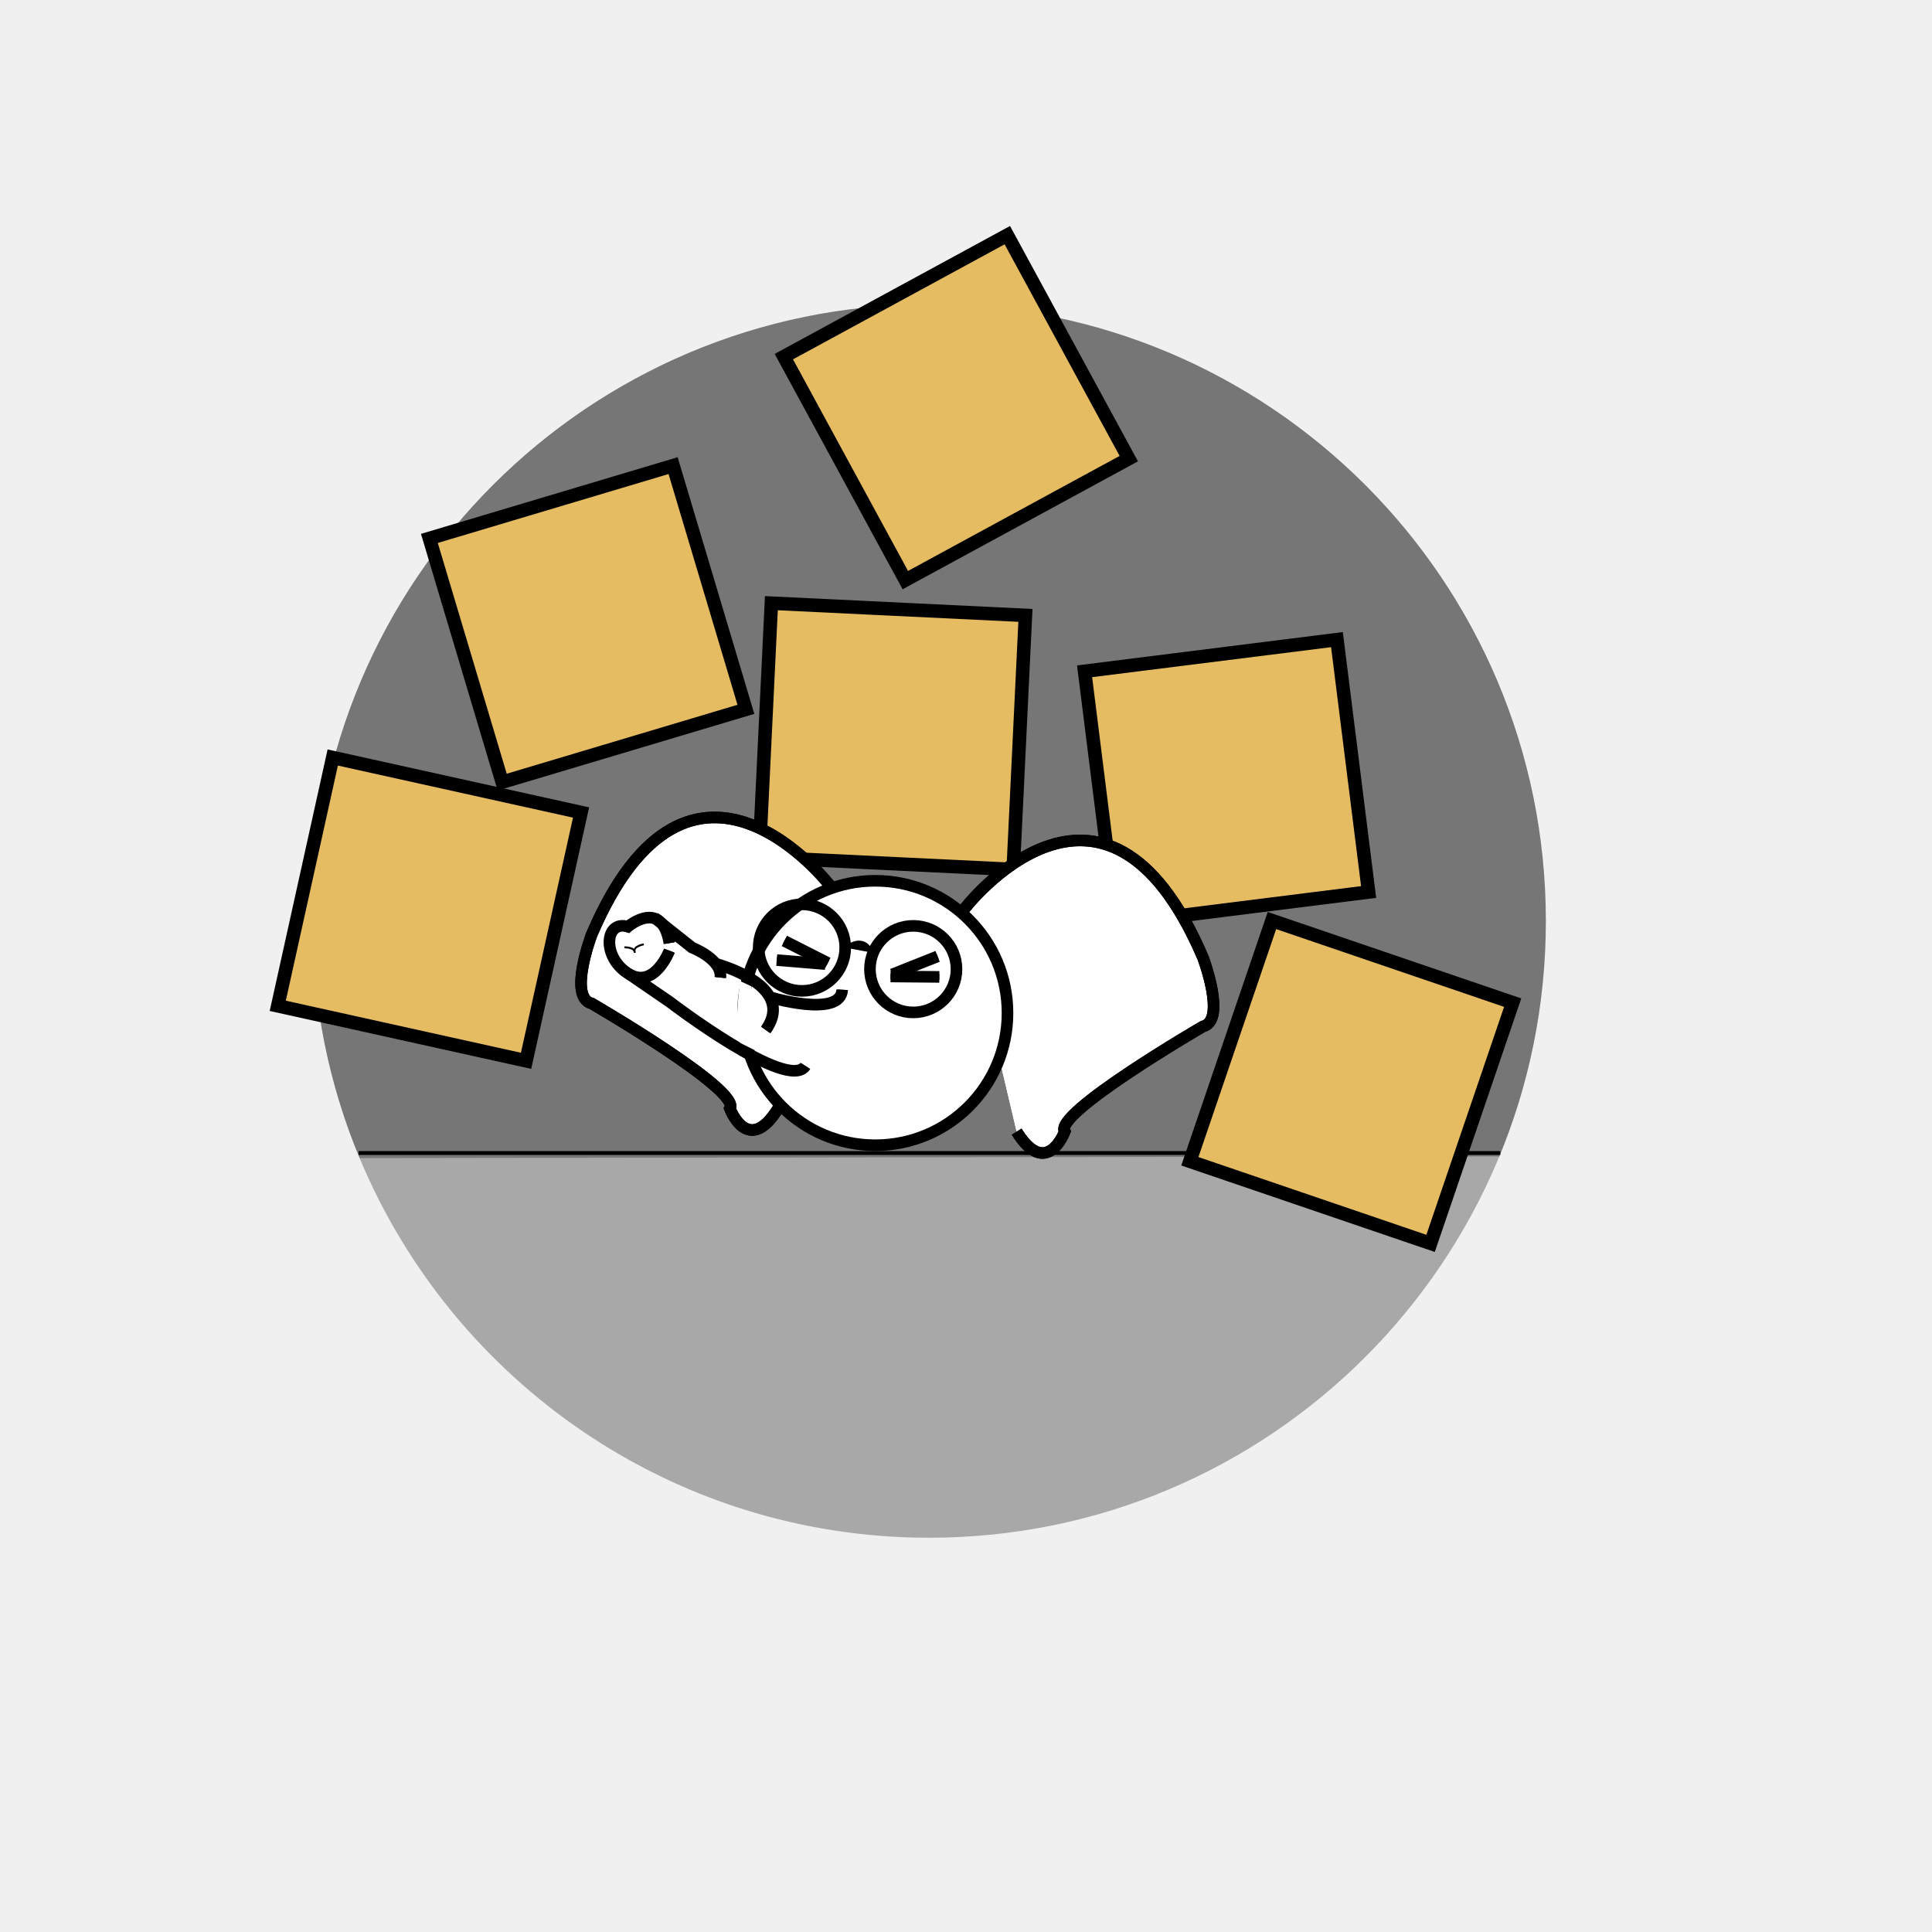
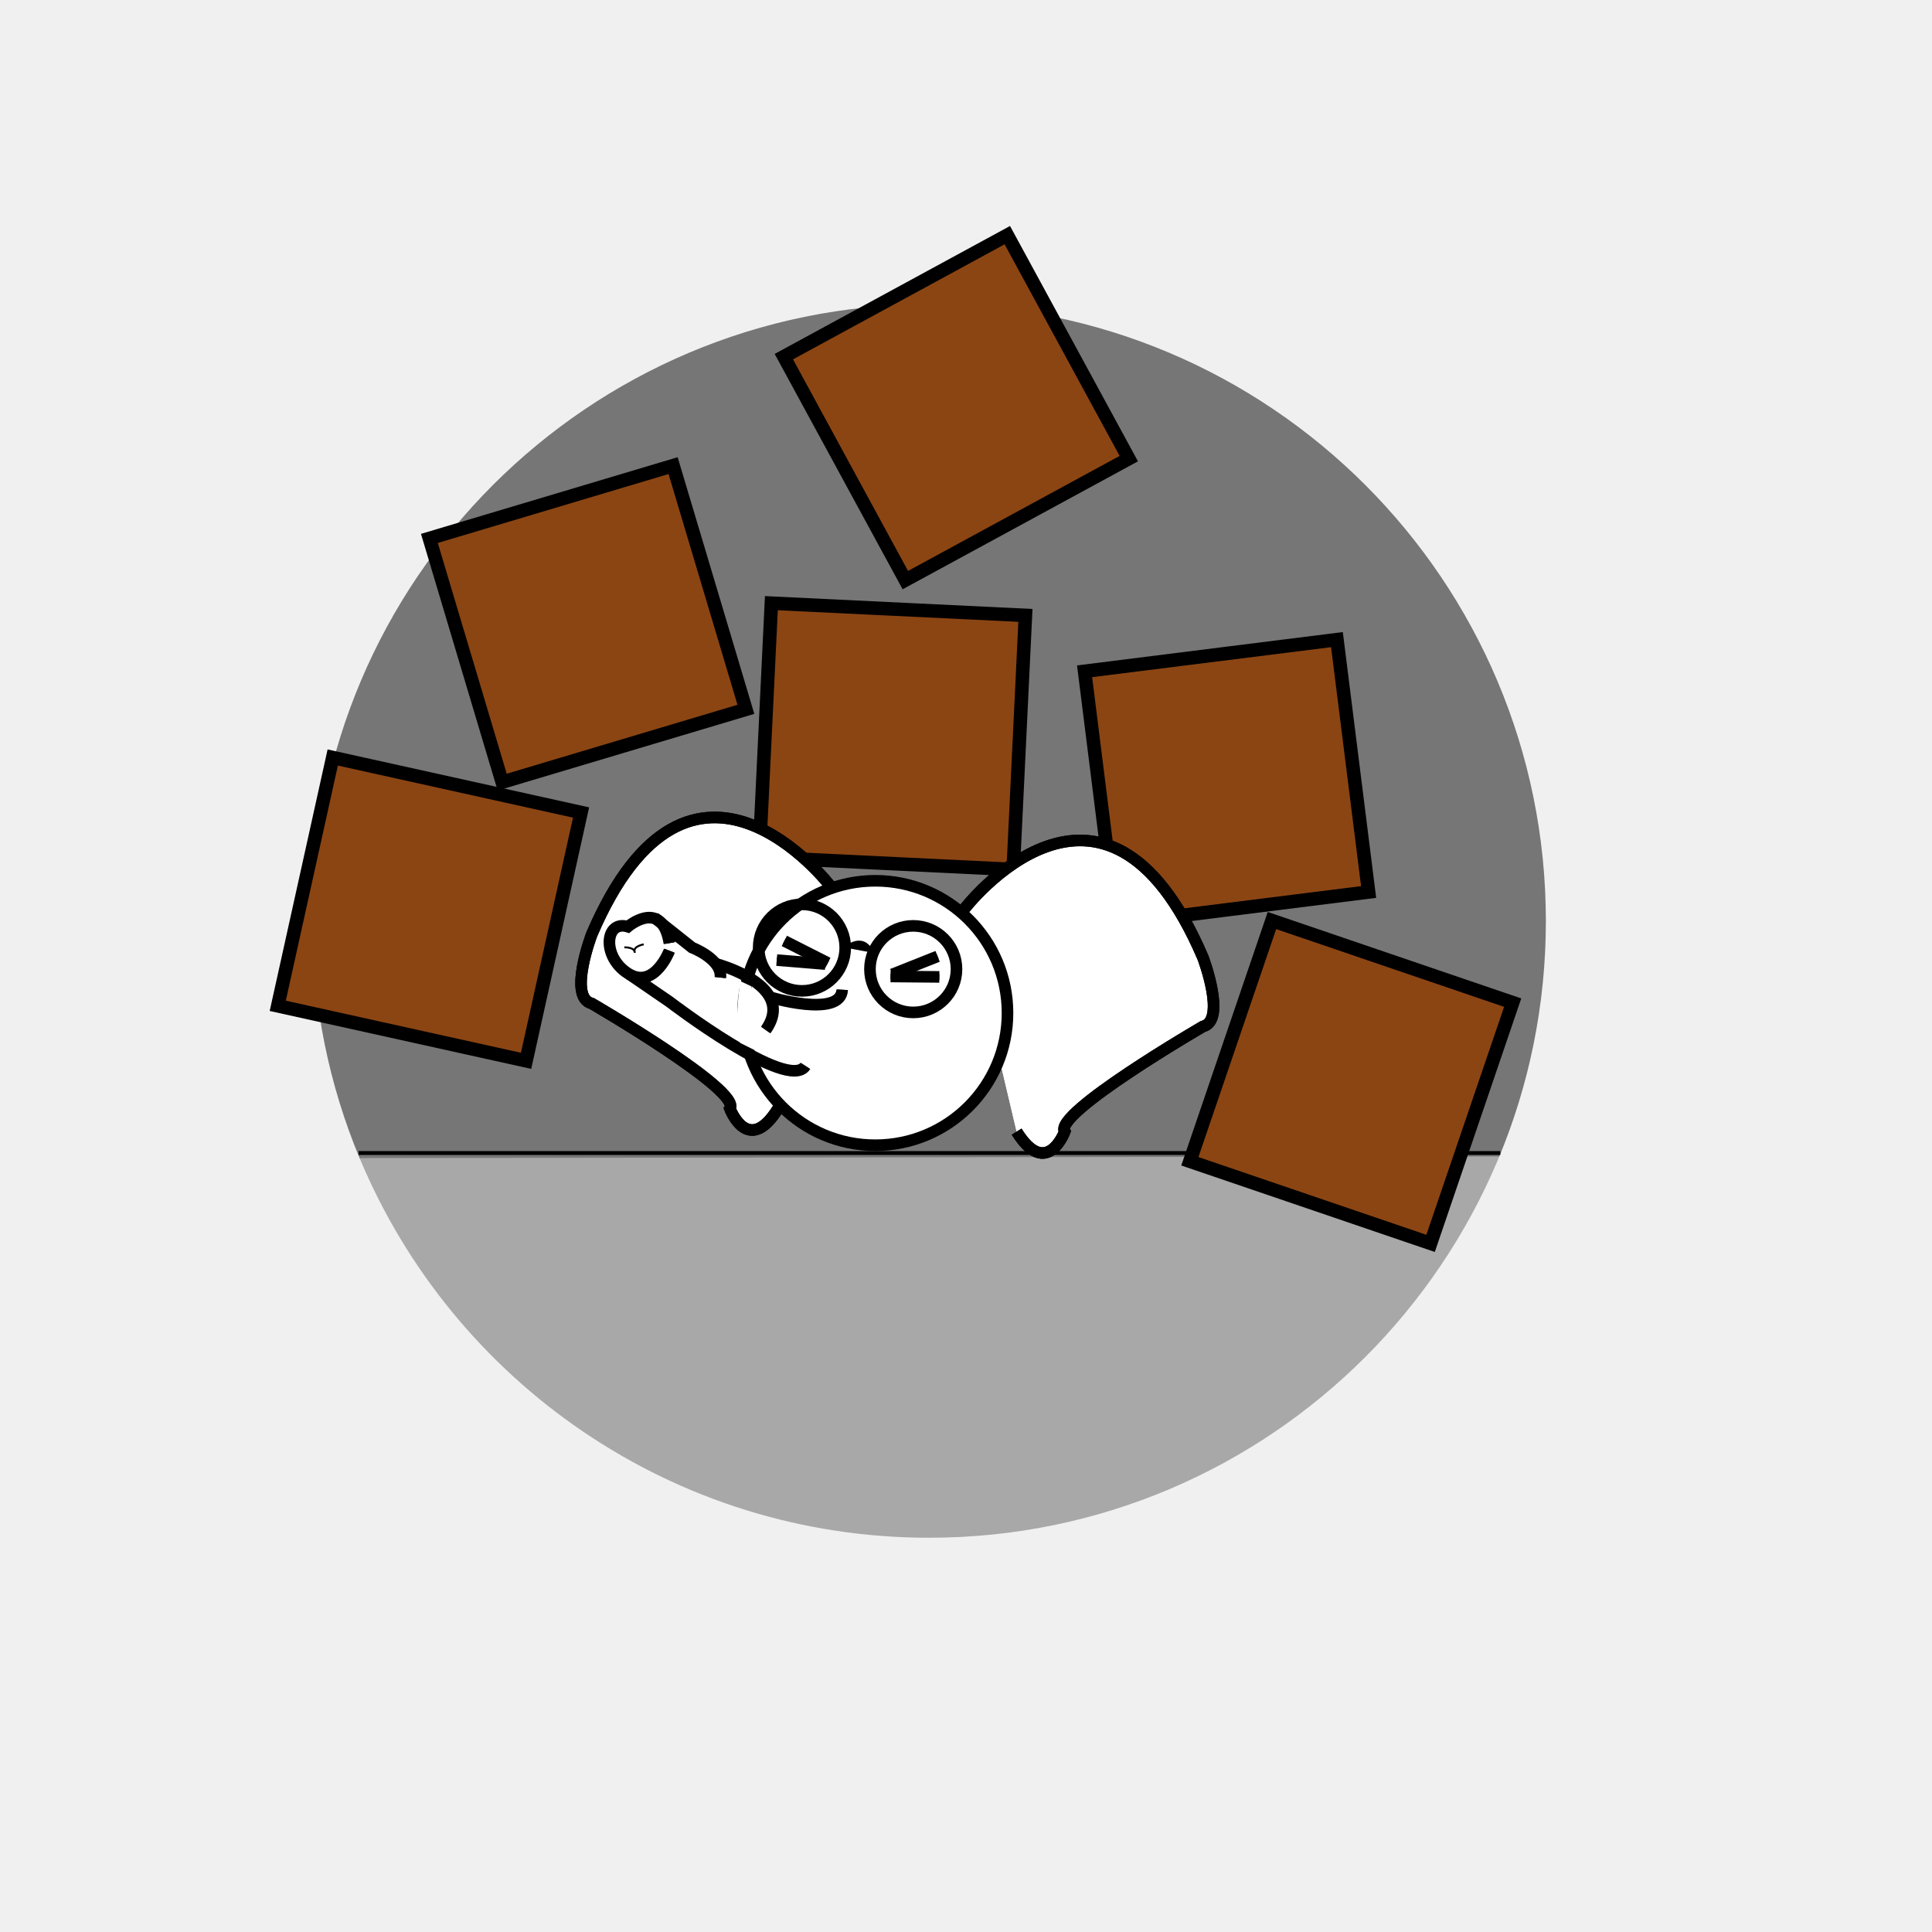
<svg xmlns="http://www.w3.org/2000/svg" version="1.1" x="0px" y="0px" viewBox="0 0 1000 1000" enable-background="new 0 0 1000 1000" xml:space="preserve">
  <g id="Layer_2">
    <g id="Layer_x5F_1" display="none">
      <path fill="#FFFFFF" stroke="#000000" stroke-width="4" stroke-miterlimit="10" d="M444.525,594.475c0,6.627-5.373,12-12,12    H331.102c-6.627,0-12-5.373-12-12V348.983c0-6.627,5.373-12,12-12h101.424c6.627,0,12,5.373,12,12L444.525,594.475    L444.525,594.475z" />
      <path fill="#FFFFFF" stroke="#000000" stroke-width="4" stroke-miterlimit="10" d="M656.459,594.475c0,6.627-5.373,12-12,12    H543.034c-6.627,0-12-5.373-12-12V348.983c0-6.627,5.373-12,12-12h101.425c6.627,0,12,5.373,12,12V594.475z" />
      <path fill="#FFFFFF" stroke="#000000" stroke-width="4" stroke-miterlimit="10" d="M569.949,515.729c0,6.627-5.373,12-12,12    H456.525c-6.627,0-12-5.373-12-12V270.237c0-6.627,5.373-12,12-12h101.424c6.627,0,12,5.373,12,12V515.729z" />
      <path display="inline" fill="#FFFFFF" stroke="#000000" stroke-width="5" stroke-miterlimit="10" d="M723.729,521.118    c0,13.259-10.744,24-24,24H300.271c-13.255,0-24-10.741-24-24V318.272c0-13.254,10.745-24,24-24h399.457c13.256,0,24,10.746,24,24    L723.729,521.118L723.729,521.118z" />
      <path display="inline" fill="#FFFFFF" stroke="#000000" stroke-width="3" stroke-miterlimit="10" d="M686.171,483.661    c0,13.259-10.744,24-24,24H333.898c-13.255,0-24-10.741-24-24V350.308c0-13.254,10.745-24,24-24h328.272c13.256,0,24,10.746,24,24    V483.661z" />
      <path id="vecmap" fill="none" stroke="#000000" stroke-width="9" stroke-miterlimit="10" d="M348.052,427.712    c0,31.853,20.468,57.628,45.763,57.628" />
      <path id="vecmap_1_" display="inline" fill="none" stroke="#000000" stroke-width="4" stroke-miterlimit="10" d="M584.477,549.118    c0,44.97,39.42,81.355,88.135,81.355" />
      <path id="vecmap_2_" display="inline" fill="none" stroke="#000000" stroke-width="4" stroke-miterlimit="10" d="M412.609,545.118    c0,44.97-39.42,81.355-88.135,81.355" />
      <g display="inline">
        <line id="vecmap_3_" fill="none" stroke="#000000" stroke-width="3" stroke-miterlimit="10" x1="317.407" y1="356.645" x2="678.425" y2="356.645" />
      </g>
      <g display="inline">
        <line id="vecmap_4_" fill="none" stroke="#000000" stroke-width="3" stroke-miterlimit="10" x1="368.543" y1="365.119" x2="368.543" y2="497.322" />
      </g>
      <g display="inline">
        <line id="vecmap_5_" fill="none" stroke="#000000" stroke-width="3" stroke-miterlimit="10" x1="637.713" y1="365.119" x2="637.713" y2="497.322" />
      </g>
      <g display="inline">
        <rect id="vecmaprec" x="317.407" y="385.323" fill="#FFFFFF" stroke="#000000" stroke-width="3" stroke-miterlimit="10" width="355.205" height="80" />
      </g>
      <g display="inline">
        <line fill="none" stroke="#000000" stroke-width="3" stroke-miterlimit="10" x1="317.407" y1="465.323" x2="672.611" y2="465.323" />
      </g>
    </g>
    <text transform="matrix(1 0 0 1 461.9832 703.8977)" display="none" enable-background="new    " font-family="'MyriadPro-Regular'" font-size="72">3X</text>
    <path display="none" fill="#E4E4EF" stroke="#000000" stroke-width="2" stroke-miterlimit="10" d="M383.59,609.331   c0,0,41.716-44.212,15.288,15.766" />
    <g id="Layer_2_1_">
	</g>
    <path display="none" fill="#FFFFFF" stroke="#000000" stroke-miterlimit="10" d="M402.192,453.01c0,0,24.069-39.32,57.084,0   C459.277,453.01,431.339,431.426,402.192,453.01z" />
    <path display="none" opacity="0.3" stroke="#000000" stroke-miterlimit="10" d="M480.914,795.437   c-132.544,0-246.19-80.907-294.245-196.03" />
    <path display="none" opacity="0.3" stroke="#000000" stroke-miterlimit="10" d="M775.5,598.582   C727.645,714.14,613.771,795.437,480.914,795.437" />
    <path opacity="0.3" stroke="#000000" stroke-miterlimit="10" d="M186.669,599.406c-15.765-37.762-24.472-79.207-24.472-122.687   c0-176.022,142.693-318.715,318.717-318.715c176.021,0,318.714,142.693,318.714,318.715c0,43.162-8.581,84.32-24.128,121.862" />
    <path opacity="0.3" stroke="#000000" stroke-miterlimit="10" d="M186.668,599.409c-15.765-37.764-24.471-79.21-24.471-122.689   c0-176.022,142.693-318.715,318.717-318.715c176.021,0,318.714,142.693,318.714,318.715c0,176.023-142.693,318.717-318.714,318.717   C348.37,795.437,234.724,714.531,186.668,599.409" />
    <rect x="434.067" y="423.196" display="none" fill="#FFFFFF" stroke="#000000" stroke-width="3" stroke-miterlimit="10" width="23.706" height="96.688" />
    <rect x="487.944" y="426.258" display="none" fill="#FFFFFF" stroke="#000000" stroke-width="3" stroke-miterlimit="10" width="23.706" height="96.688" />
    <path display="none" fill="#FFFFFF" stroke="#000000" stroke-width="3" stroke-miterlimit="10" d="M366.166,571.086   c0,0,91.638-149.705,217.337,0C583.503,571.086,477.138,488.908,366.166,571.086z" />
    <path fill="#FFFFFF" stroke="#000000" stroke-miterlimit="10" d="M607.556,413.29" />
    <g display="none">
      <path display="inline" fill="#FFFFFF" stroke="#000000" stroke-width="3" stroke-miterlimit="10" d="M366.166,372.73    c0,0,91.638,149.704,217.337,0C583.503,372.73,477.138,454.907,366.166,372.73z" />
    </g>
    <g display="none">
      <rect x="383.333" y="392.668" display="inline" fill="#FFFFFF" stroke="#000000" stroke-width="4" stroke-miterlimit="10" width="54.666" height="54.666" />
      <rect x="509.333" y="392.668" display="inline" fill="#FFFFFF" stroke="#000000" stroke-width="4" stroke-miterlimit="10" width="54.666" height="54.666" />
    </g>
    <path display="none" fill="none" stroke="#000000" stroke-miterlimit="10" d="M441.333,487.664c0,0-9.666,0.335-14-5.333   c0,0-9,1-12.333-4" />
    <path stroke="#000000" stroke-miterlimit="10" d="M278.348,551.485" />
    <path fill="#FFFFFF" stroke="#000000" stroke-miterlimit="10" d="M372.923,498.693" />
    <g>
      <path fill="#FFFFFF" stroke="#000000" stroke-miterlimit="10" d="M428.999,472.001c0,0-2.553,6.702-7.035,4.181    c-0.099-0.056-0.198-0.116-0.298-0.181c-4.667-3-4-9.469,0-8.234c0,0,6-5.099,7.333,2.901" />
      <path fill="#FFFFFF" stroke="#000000" stroke-miterlimit="10" d="M426.333,466.165l6.667,5.292c0,0,5.333,2.04,5,5.292" />
      <path fill="#FFFFFF" stroke="#000000" stroke-miterlimit="10" d="M421.964,476.181l7.035,4.819c0,0,20.937,16.031,24,11.334" />
      <path fill="#FFFFFF" stroke="#000000" stroke-miterlimit="10" d="M437.014,474.259c0,0,7.418,1.893,9.656,5.868    c0.907,1.611,0.963,3.564-0.671,5.872" />
      <path fill="#FFFFFF" stroke="#000000" stroke-miterlimit="10" d="M446.502,480.143c0,0,12.723,3.835,12.994-1.247" />
    </g>
    <line fill="none" stroke="#000000" stroke-width="2" stroke-miterlimit="10" x1="776.58" y1="596.801" x2="185.595" y2="596.801" />
-     <rect x="238.339" y="257.114" transform="matrix(-0.9582 0.2862 -0.2862 -0.9582 688.0383 545.3075)" fill="#E5BC61" stroke="#000000" stroke-width="7" stroke-miterlimit="10" width="131.651" height="131.651" />
-     <rect x="156.429" y="404.732" transform="matrix(-0.9763 -0.2162 0.2162 -0.9763 337.5119 978.0389)" fill="#E5BC61" stroke="#000000" stroke-width="7" stroke-miterlimit="10" width="131.65" height="131.652" />
-     <polygon fill="#E5BC61" stroke="#000000" stroke-width="7" stroke-miterlimit="10" points="399.263,312.198 530.76,318.528    524.432,450.028 392.93,443.698  " />
-     <rect x="429.178" y="145.175" transform="matrix(-0.8786 0.4776 -0.4776 -0.8786 1030.673 159.961)" fill="#E5BC61" stroke="#000000" stroke-width="7" stroke-miterlimit="10" width="131.649" height="131.653" />
-     <polygon fill="#E5BC61" stroke="#000000" stroke-width="7" stroke-miterlimit="10" points="561.38,347.457 692.004,331.067    708.398,461.695 577.768,478.085  " />
-     <polygon fill="#E5BC61" stroke="#000000" stroke-width="7" stroke-miterlimit="10" points="658.358,476.469 782.958,518.962    740.469,643.573 615.862,601.074  " />
+     <rect x="238.339" y="257.114" transform="matrix(-0.9582 0.2862 -0.2862 -0.9582 688.0383 545.3075)" fill="#8B4513" stroke="#000000" stroke-width="7" stroke-miterlimit="10" width="131.651" height="131.651" />
+     <rect x="156.429" y="404.732" transform="matrix(-0.9763 -0.2162 0.2162 -0.9763 337.5119 978.0389)" fill="#8B4513" stroke="#000000" stroke-width="7" stroke-miterlimit="10" width="131.65" height="131.652" />
+     <polygon fill="#8B4513" stroke="#000000" stroke-width="7" stroke-miterlimit="10" points="399.263,312.198 530.76,318.528    524.432,450.028 392.93,443.698  " />
+     <rect x="429.178" y="145.175" transform="matrix(-0.8786 0.4776 -0.4776 -0.8786 1030.673 159.961)" fill="#8B4513" stroke="#000000" stroke-width="7" stroke-miterlimit="10" width="131.649" height="131.653" />
+     <polygon fill="#8B4513" stroke="#000000" stroke-width="7" stroke-miterlimit="10" points="561.38,347.457 692.004,331.067    708.398,461.695 577.768,478.085  " />
+     <polygon fill="#8B4513" stroke="#000000" stroke-width="7" stroke-miterlimit="10" points="658.358,476.469 782.958,518.962    740.469,643.573 615.862,601.074  " />
    <g>
      <g>
        <circle fill="#FFFFFF" cx="453.046" cy="524.33" r="68.437" />
        <path fill="#FFFFFF" d="M429.908,458.761c0,0-72.309-94.856-123.626,24.884c0,0-12.438,32.651,0,35.765     c0,0,77.751,45.097,71.53,54.429c0,0,9.331,24.879,24.884,0" />
        <path fill="#FFFFFF" d="M498.995,470.667c0,0,72.309-94.856,123.626,24.884c0,0,12.438,32.652,0,35.765     c0,0-77.751,45.097-71.53,54.429c0,0-9.331,24.879-24.884,0" />
        <g>
          <polygon display="none" fill="#FFFFFF" points="348.741,482.385 330.151,506.198 392.614,542.169 394.278,521.908     " />
          <path fill="#FFFFFF" d="M346.482,492.071c0,0-7.487,19.657-20.633,12.262c-0.29-0.163-0.58-0.341-0.874-0.53      c-13.688-8.798-11.731-27.772,0-24.15c0,0,17.596-14.954,21.507,8.509" />
          <path fill="#FFFFFF" d="M338.662,474.956l19.552,15.52c0,0,15.641,5.983,14.665,15.521" />
          <path fill="#FFFFFF" d="M325.849,504.332l20.633,14.135c0,0,61.407,47.018,70.39,33.241" />
          <path fill="#FFFFFF" d="M369.99,498.693c0,0,21.756,5.551,28.321,17.211c2.661,4.726,2.824,10.454-1.969,17.222" />
          <path fill="#FFFFFF" d="M397.817,515.952c0,0,37.314,11.247,38.11-3.658" />
        </g>
        <line fill="#FFFFFF" x1="461.844" y1="504.332" x2="485.307" y2="495.004" />
        <line fill="#FFFFFF" x1="460.95" y1="505.423" x2="486.201" y2="505.644" />
        <circle fill="#FFFFFF" cx="472.682" cy="501.625" r="22.401" />
        <circle fill="#FFFFFF" cx="415.086" cy="490.475" r="22.401" />
        <line fill="#FFFFFF" x1="427.209" y1="499.01" x2="402.043" y2="496.946" />
        <line fill="#FFFFFF" x1="428.494" y1="498.429" x2="405.97" y2="487.015" />
      </g>
      <g>
        <circle fill="#FFFFFF" stroke="#000000" stroke-width="5" stroke-miterlimit="10" cx="453.046" cy="524.33" r="68.437" />
        <path fill="#FFFFFF" stroke="#000000" stroke-width="6" stroke-miterlimit="10" d="M429.908,458.761     c0,0-72.309-94.856-123.626,24.884c0,0-12.438,32.651,0,35.765c0,0,77.751,45.097,71.53,54.429c0,0,9.331,24.879,24.884,0" />
        <path fill="#FFFFFF" stroke="#000000" stroke-width="6" stroke-miterlimit="10" d="M498.995,470.667     c0,0,72.309-94.856,123.626,24.884c0,0,12.438,32.652,0,35.765c0,0-77.751,45.097-71.53,54.429c0,0-9.331,24.879-24.884,0" />
        <g>
          <polygon display="none" fill="#FFFFFF" points="348.741,482.385 330.151,506.198 392.614,542.169 394.278,521.908     " />
          <path fill="#FFFFFF" stroke="#000000" stroke-width="5" stroke-miterlimit="10" d="M346.482,492.071      c0,0-7.487,19.657-20.633,12.262c-0.29-0.163-0.58-0.341-0.874-0.53c-13.688-8.798-11.731-27.772,0-24.15      c0,0,17.596-14.954,21.507,8.509" />
          <path fill="#FFFFFF" stroke="#000000" stroke-width="5" stroke-miterlimit="10" d="M338.662,474.956l19.552,15.52      c0,0,15.641,5.983,14.665,15.521" />
          <path fill="#FFFFFF" stroke="#000000" stroke-width="5" stroke-miterlimit="10" d="M325.849,504.332l20.633,14.135      c0,0,61.407,47.018,70.39,33.241" />
          <path fill="#FFFFFF" stroke="#000000" stroke-width="5" stroke-miterlimit="10" d="M369.99,498.693      c0,0,21.756,5.551,28.321,17.211c2.661,4.726,2.824,10.454-1.969,17.222" />
          <path fill="#FFFFFF" stroke="#000000" stroke-width="5" stroke-miterlimit="10" d="M397.817,515.952      c0,0,37.314,11.247,38.11-3.658" />
        </g>
        <line fill="none" stroke="#000000" stroke-width="3" stroke-miterlimit="10" x1="461.844" y1="504.332" x2="485.307" y2="495.004" />
        <line fill="none" stroke="#000000" stroke-width="3" stroke-miterlimit="10" x1="460.95" y1="505.423" x2="486.201" y2="505.644" />
        <circle fill="none" stroke="#000000" stroke-width="4" stroke-miterlimit="10" cx="472.682" cy="501.625" r="22.401" />
        <circle fill="none" stroke="#000000" stroke-width="4" stroke-miterlimit="10" cx="415.086" cy="490.475" r="22.401" />
        <line fill="none" stroke="#000000" stroke-width="3" stroke-miterlimit="10" x1="427.209" y1="499.01" x2="402.043" y2="496.946" />
        <line fill="none" stroke="#000000" stroke-width="3" stroke-miterlimit="10" x1="428.494" y1="498.429" x2="405.97" y2="487.015" />
      </g>
      <g>
        <circle fill="none" stroke="#000000" stroke-width="6" stroke-miterlimit="10" cx="453.046" cy="524.33" r="68.437" />
        <path fill="none" stroke="#000000" stroke-width="6" stroke-miterlimit="10" d="M429.908,458.761     c0,0-72.309-94.856-123.626,24.884c0,0-12.438,32.651,0,35.765c0,0,77.751,45.097,71.53,54.429c0,0,9.331,24.879,24.884,0" />
        <path fill="none" stroke="#000000" stroke-width="6" stroke-miterlimit="10" d="M498.995,470.667     c0,0,72.309-94.856,123.626,24.884c0,0,12.438,32.652,0,35.765c0,0-77.751,45.097-71.53,54.429c0,0-9.331,24.879-24.884,0" />
        <g>
          <polygon display="none" fill="none" stroke="#000000" stroke-width="6" stroke-miterlimit="10" points="348.741,482.385       330.151,506.198 392.614,542.169 394.278,521.908     " />
          <path fill="none" stroke="#000000" stroke-width="6" stroke-miterlimit="10" d="M346.482,492.071      c0,0-7.487,19.657-20.633,12.262c-0.29-0.163-0.58-0.341-0.874-0.53c-13.688-8.798-11.731-27.772,0-24.15      c0,0,17.596-14.954,21.507,8.509" />
          <path fill="none" stroke="#000000" stroke-width="6" stroke-miterlimit="10" d="M338.662,474.956l19.552,15.52      c0,0,15.641,5.983,14.665,15.521" />
          <path fill="none" stroke="#000000" stroke-width="6" stroke-miterlimit="10" d="M325.849,504.332l20.633,14.135      c0,0,61.407,47.018,70.39,33.241" />
          <path fill="none" stroke="#000000" stroke-width="6" stroke-miterlimit="10" d="M369.99,498.693c0,0,21.756,5.551,28.321,17.211      c2.661,4.726,2.824,10.454-1.969,17.222" />
          <path fill="none" stroke="#000000" stroke-width="6" stroke-miterlimit="10" d="M397.817,515.952c0,0,37.314,11.247,38.11-3.658      " />
        </g>
        <line fill="none" stroke="#000000" stroke-width="6" stroke-miterlimit="10" x1="461.844" y1="504.332" x2="485.307" y2="495.004" />
        <line fill="none" stroke="#000000" stroke-width="6" stroke-miterlimit="10" x1="460.95" y1="505.423" x2="486.201" y2="505.644" />
        <circle fill="none" stroke="#000000" stroke-width="6" stroke-miterlimit="10" cx="472.682" cy="501.625" r="22.401" />
        <circle fill="none" stroke="#000000" stroke-width="6" stroke-miterlimit="10" cx="415.086" cy="490.475" r="22.401" />
        <line fill="none" stroke="#000000" stroke-width="6" stroke-miterlimit="10" x1="427.209" y1="499.01" x2="402.043" y2="496.946" />
        <line fill="none" stroke="#000000" stroke-width="6" stroke-miterlimit="10" x1="428.494" y1="498.429" x2="405.97" y2="487.015" />
      </g>
    </g>
    <path stroke="#000000" stroke-miterlimit="10" d="M437.487,490.475c0,0,9.202-8.582,14.44,2.722" />
    <path fill="#FFFFFF" stroke="#000000" stroke-miterlimit="10" d="M323.159,490.326c0,0,5.666-0.106,5.362,2.868" />
    <path fill="#FFFFFF" stroke="#000000" stroke-miterlimit="10" d="M333.202,488.789c0,0-5.581,0.979-4.714,3.84" />
  </g>
  <g id="Layer_3">
    <path fill="#FFFFFF" d="M383.167,507.834c0,0-3.667,23.667,0,32l7.333,3.666l-1.667-33" />
  </g>
</svg>
